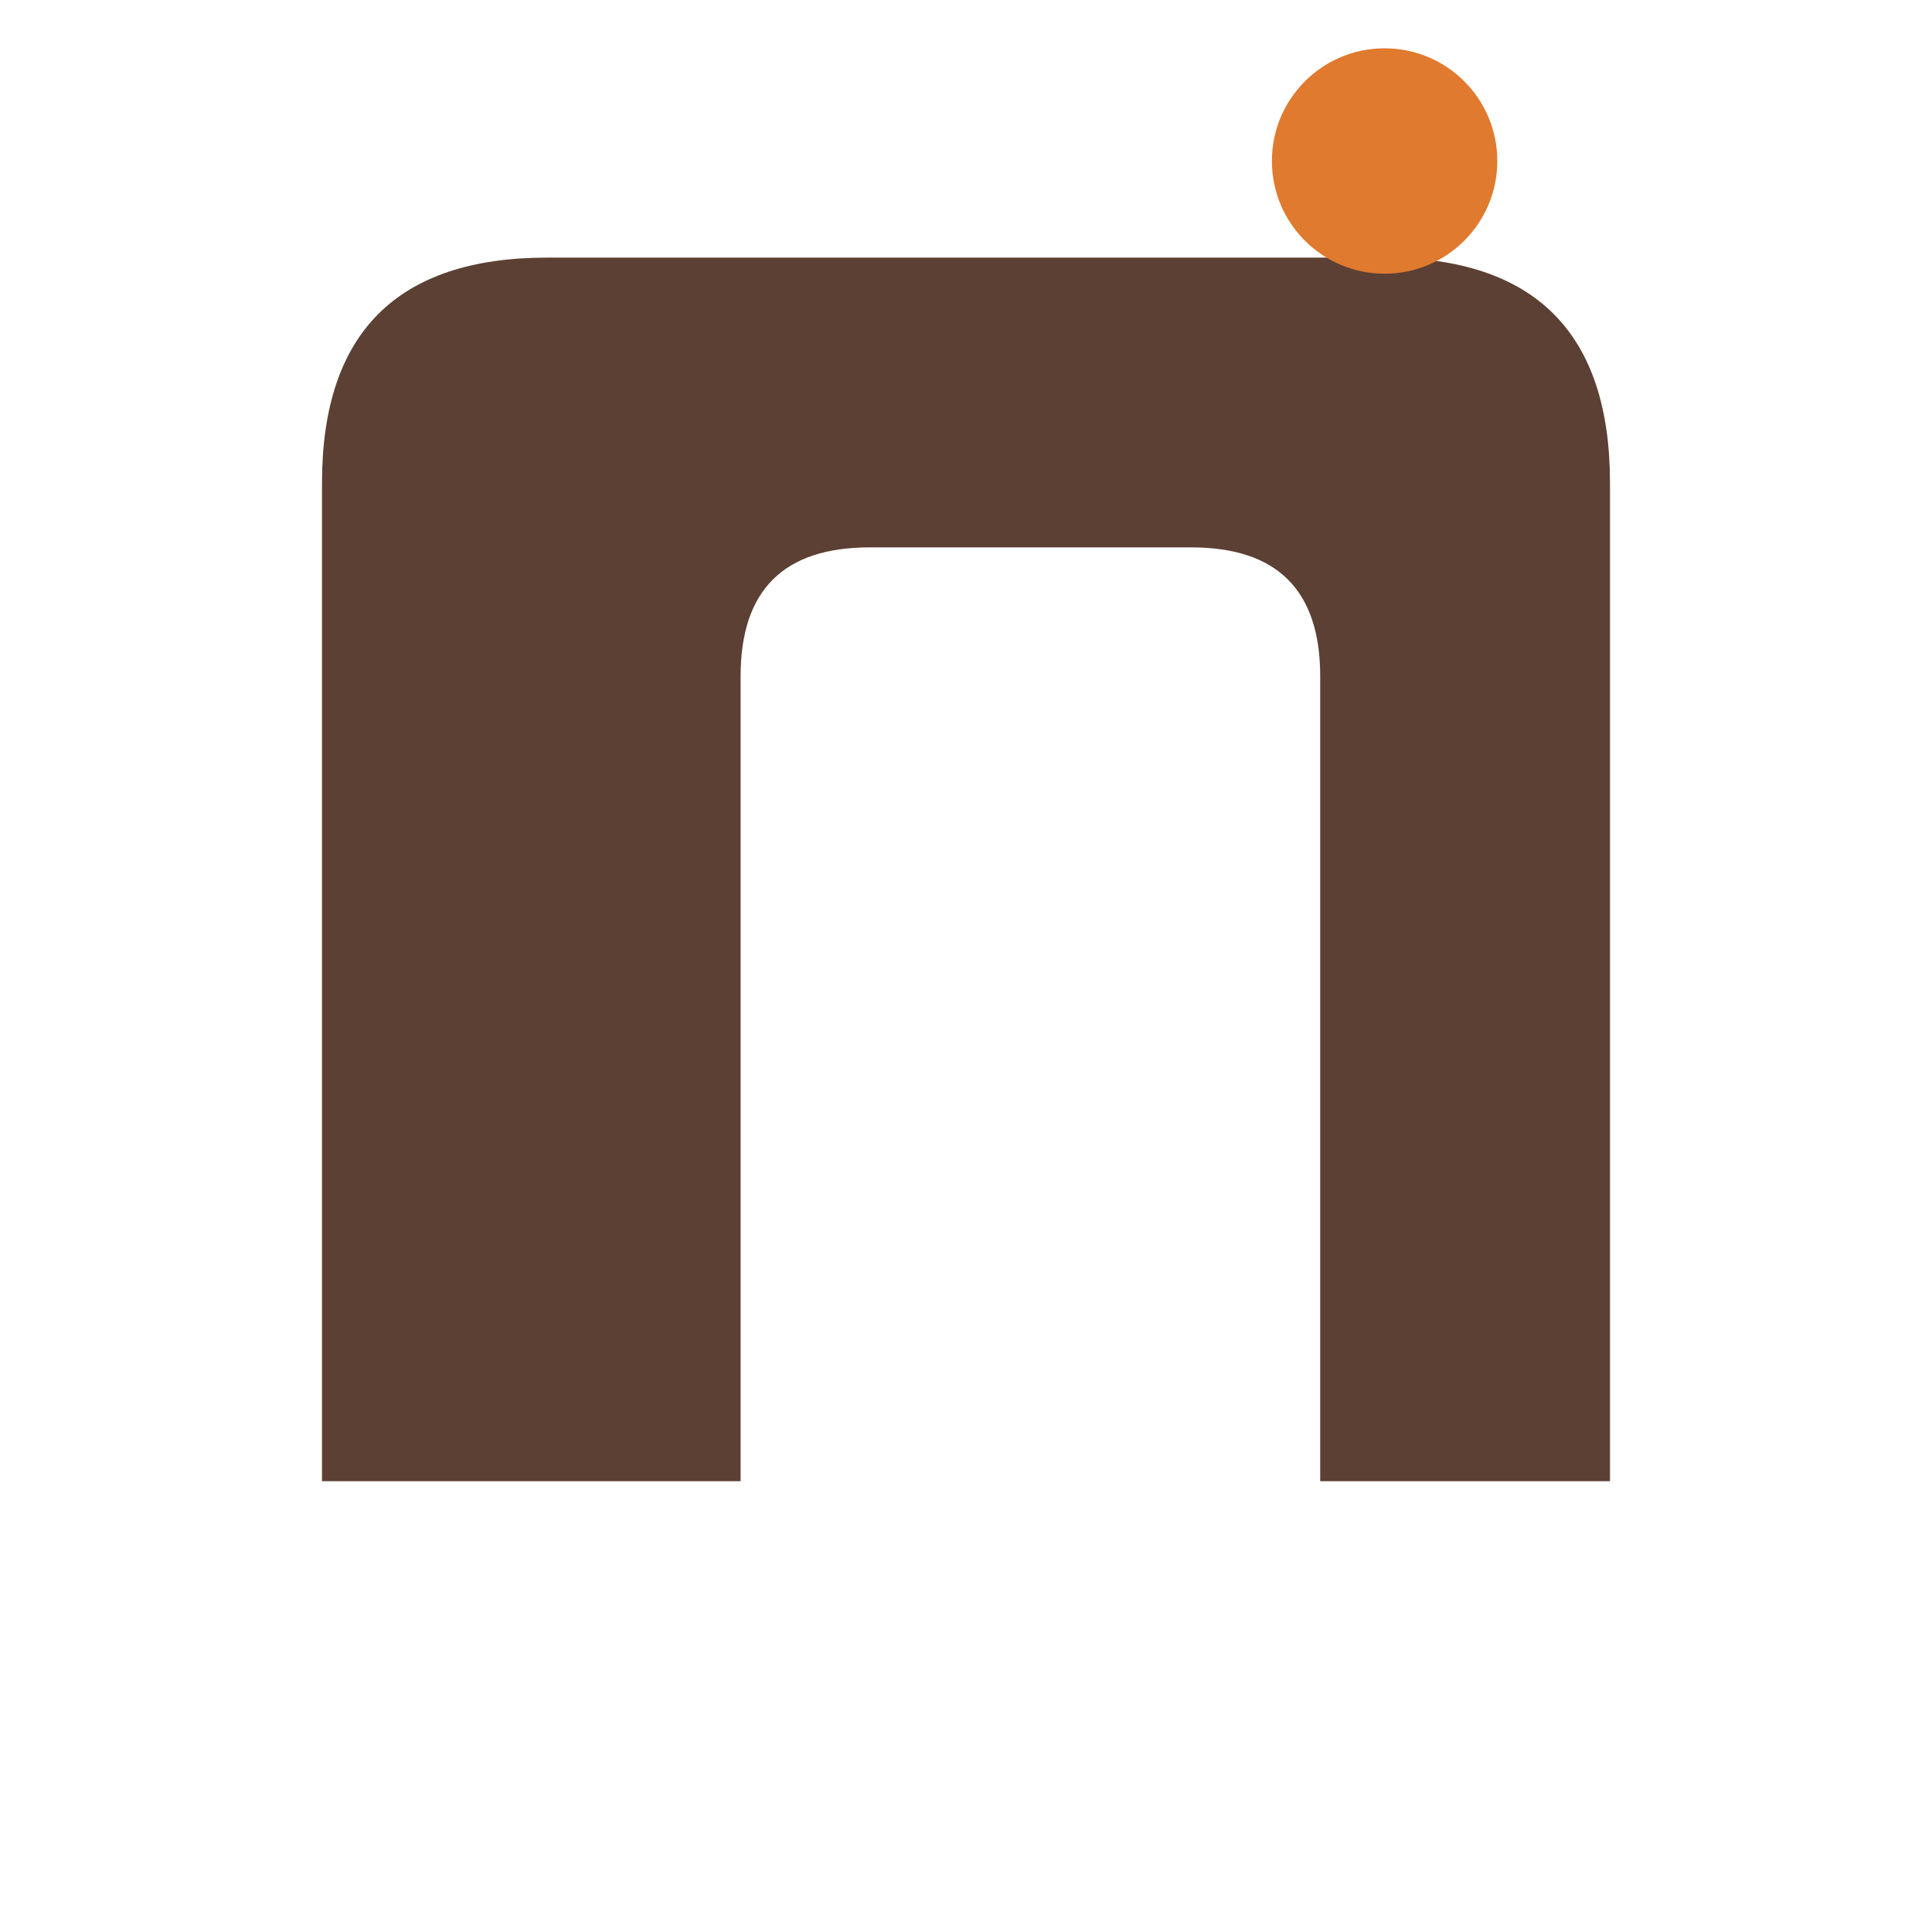
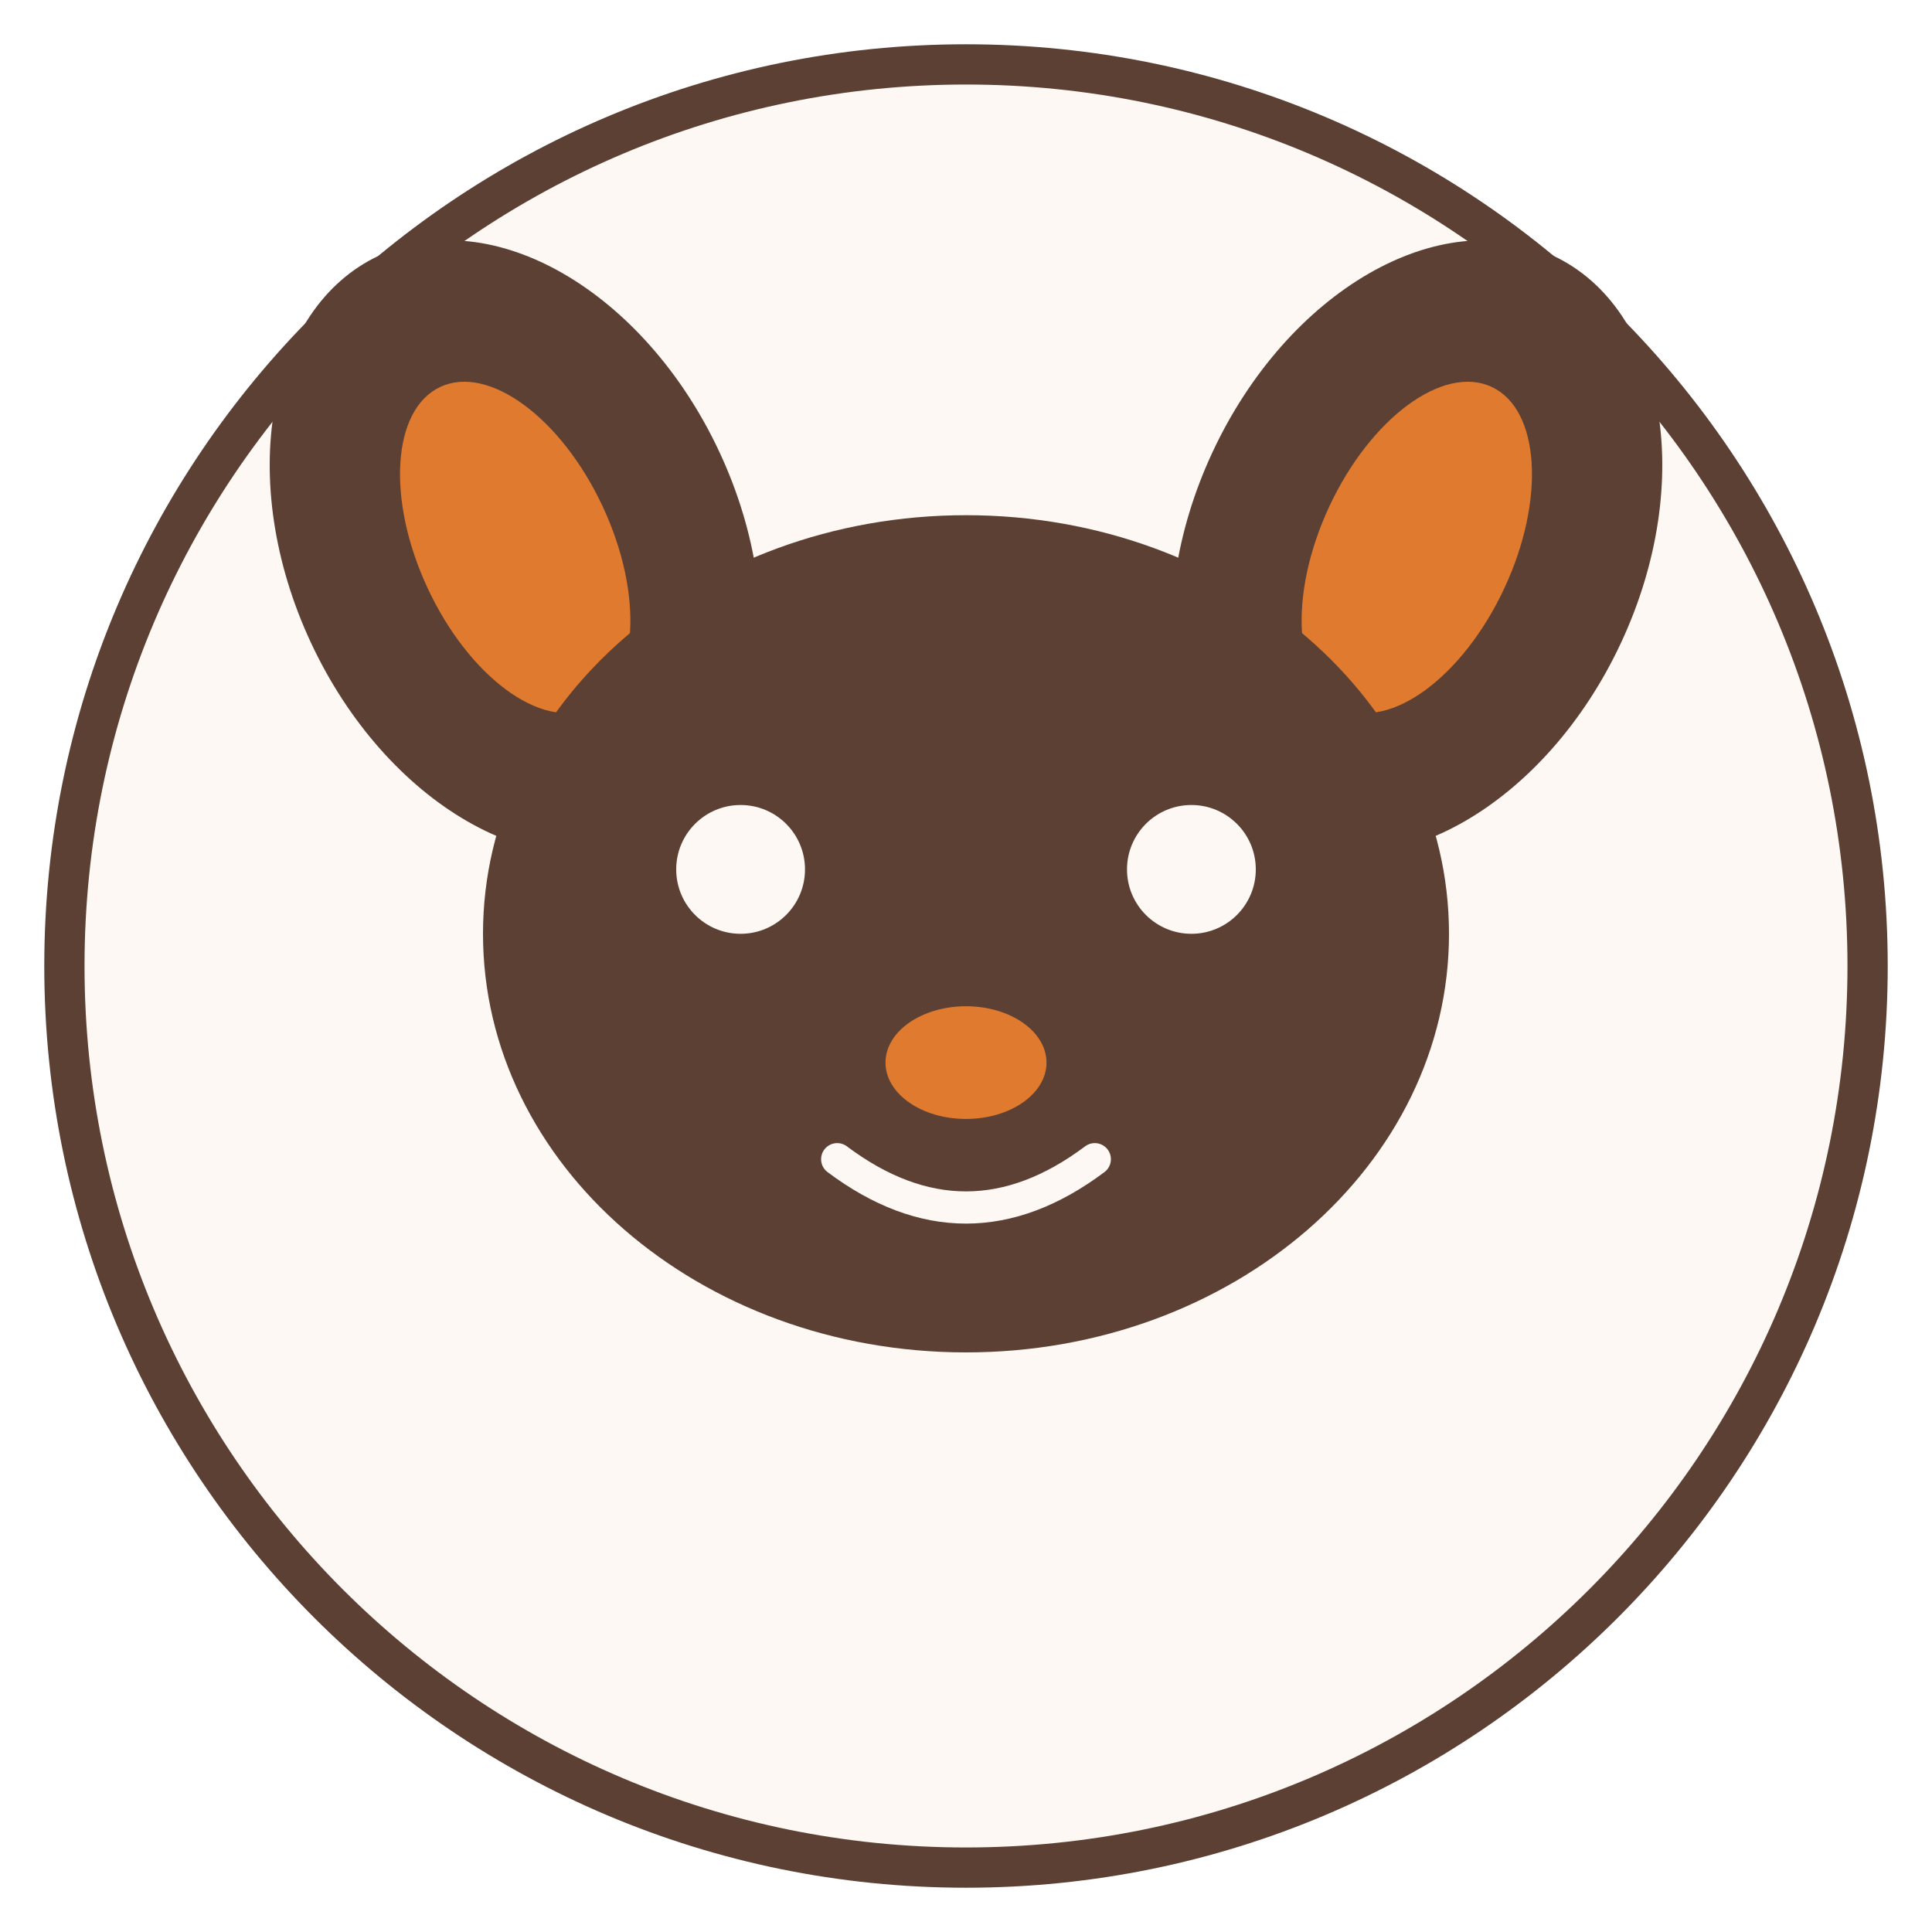
<svg xmlns="http://www.w3.org/2000/svg" width="120" height="120" viewBox="0 0 120 120" fill="none">
-   <path d="     M 20 92     L 20 30     Q 20 16, 34 16     L 86 16     Q 100 16, 100 30     L 100 92     M 46 92     L 46 42     Q 46 34, 54 34     L 74 34     Q 82 34, 82 42     L 82 92   " fill="#5C4033" fill-rule="evenodd" />
-   <circle cx="86" cy="10" r="7" fill="#E07A2F" />
+   <circle cx="60" cy="60" r="56" fill="#FDF8F3" stroke="#5C4033" stroke-width="2.5" stroke-linejoin="round" />
+   <ellipse cx="32" cy="34" rx="14" ry="20" fill="#5C4033" transform="rotate(-25, 32, 34)" />
+   <ellipse cx="88" cy="34" rx="14" ry="20" fill="#5C4033" transform="rotate(25, 88, 34)" />
+   <ellipse cx="32" cy="34" rx="6" ry="11" fill="#E07A2F" transform="rotate(-25, 32, 34)" />
+   <ellipse cx="88" cy="34" rx="6" ry="11" fill="#E07A2F" transform="rotate(25, 88, 34)" />
+   <ellipse cx="60" cy="58" rx="30" ry="26" fill="#5C4033" />
+   <circle cx="46" cy="54" r="4" fill="#FDF8F3" />
+   <circle cx="74" cy="54" r="4" fill="#FDF8F3" />
+   <ellipse cx="60" cy="66" rx="5" ry="3.5" fill="#E07A2F" />
+   <path d="M 52 72 Q 60 78 68 72" stroke="#FDF8F3" stroke-width="2" stroke-linecap="round" fill="none" />
</svg>
